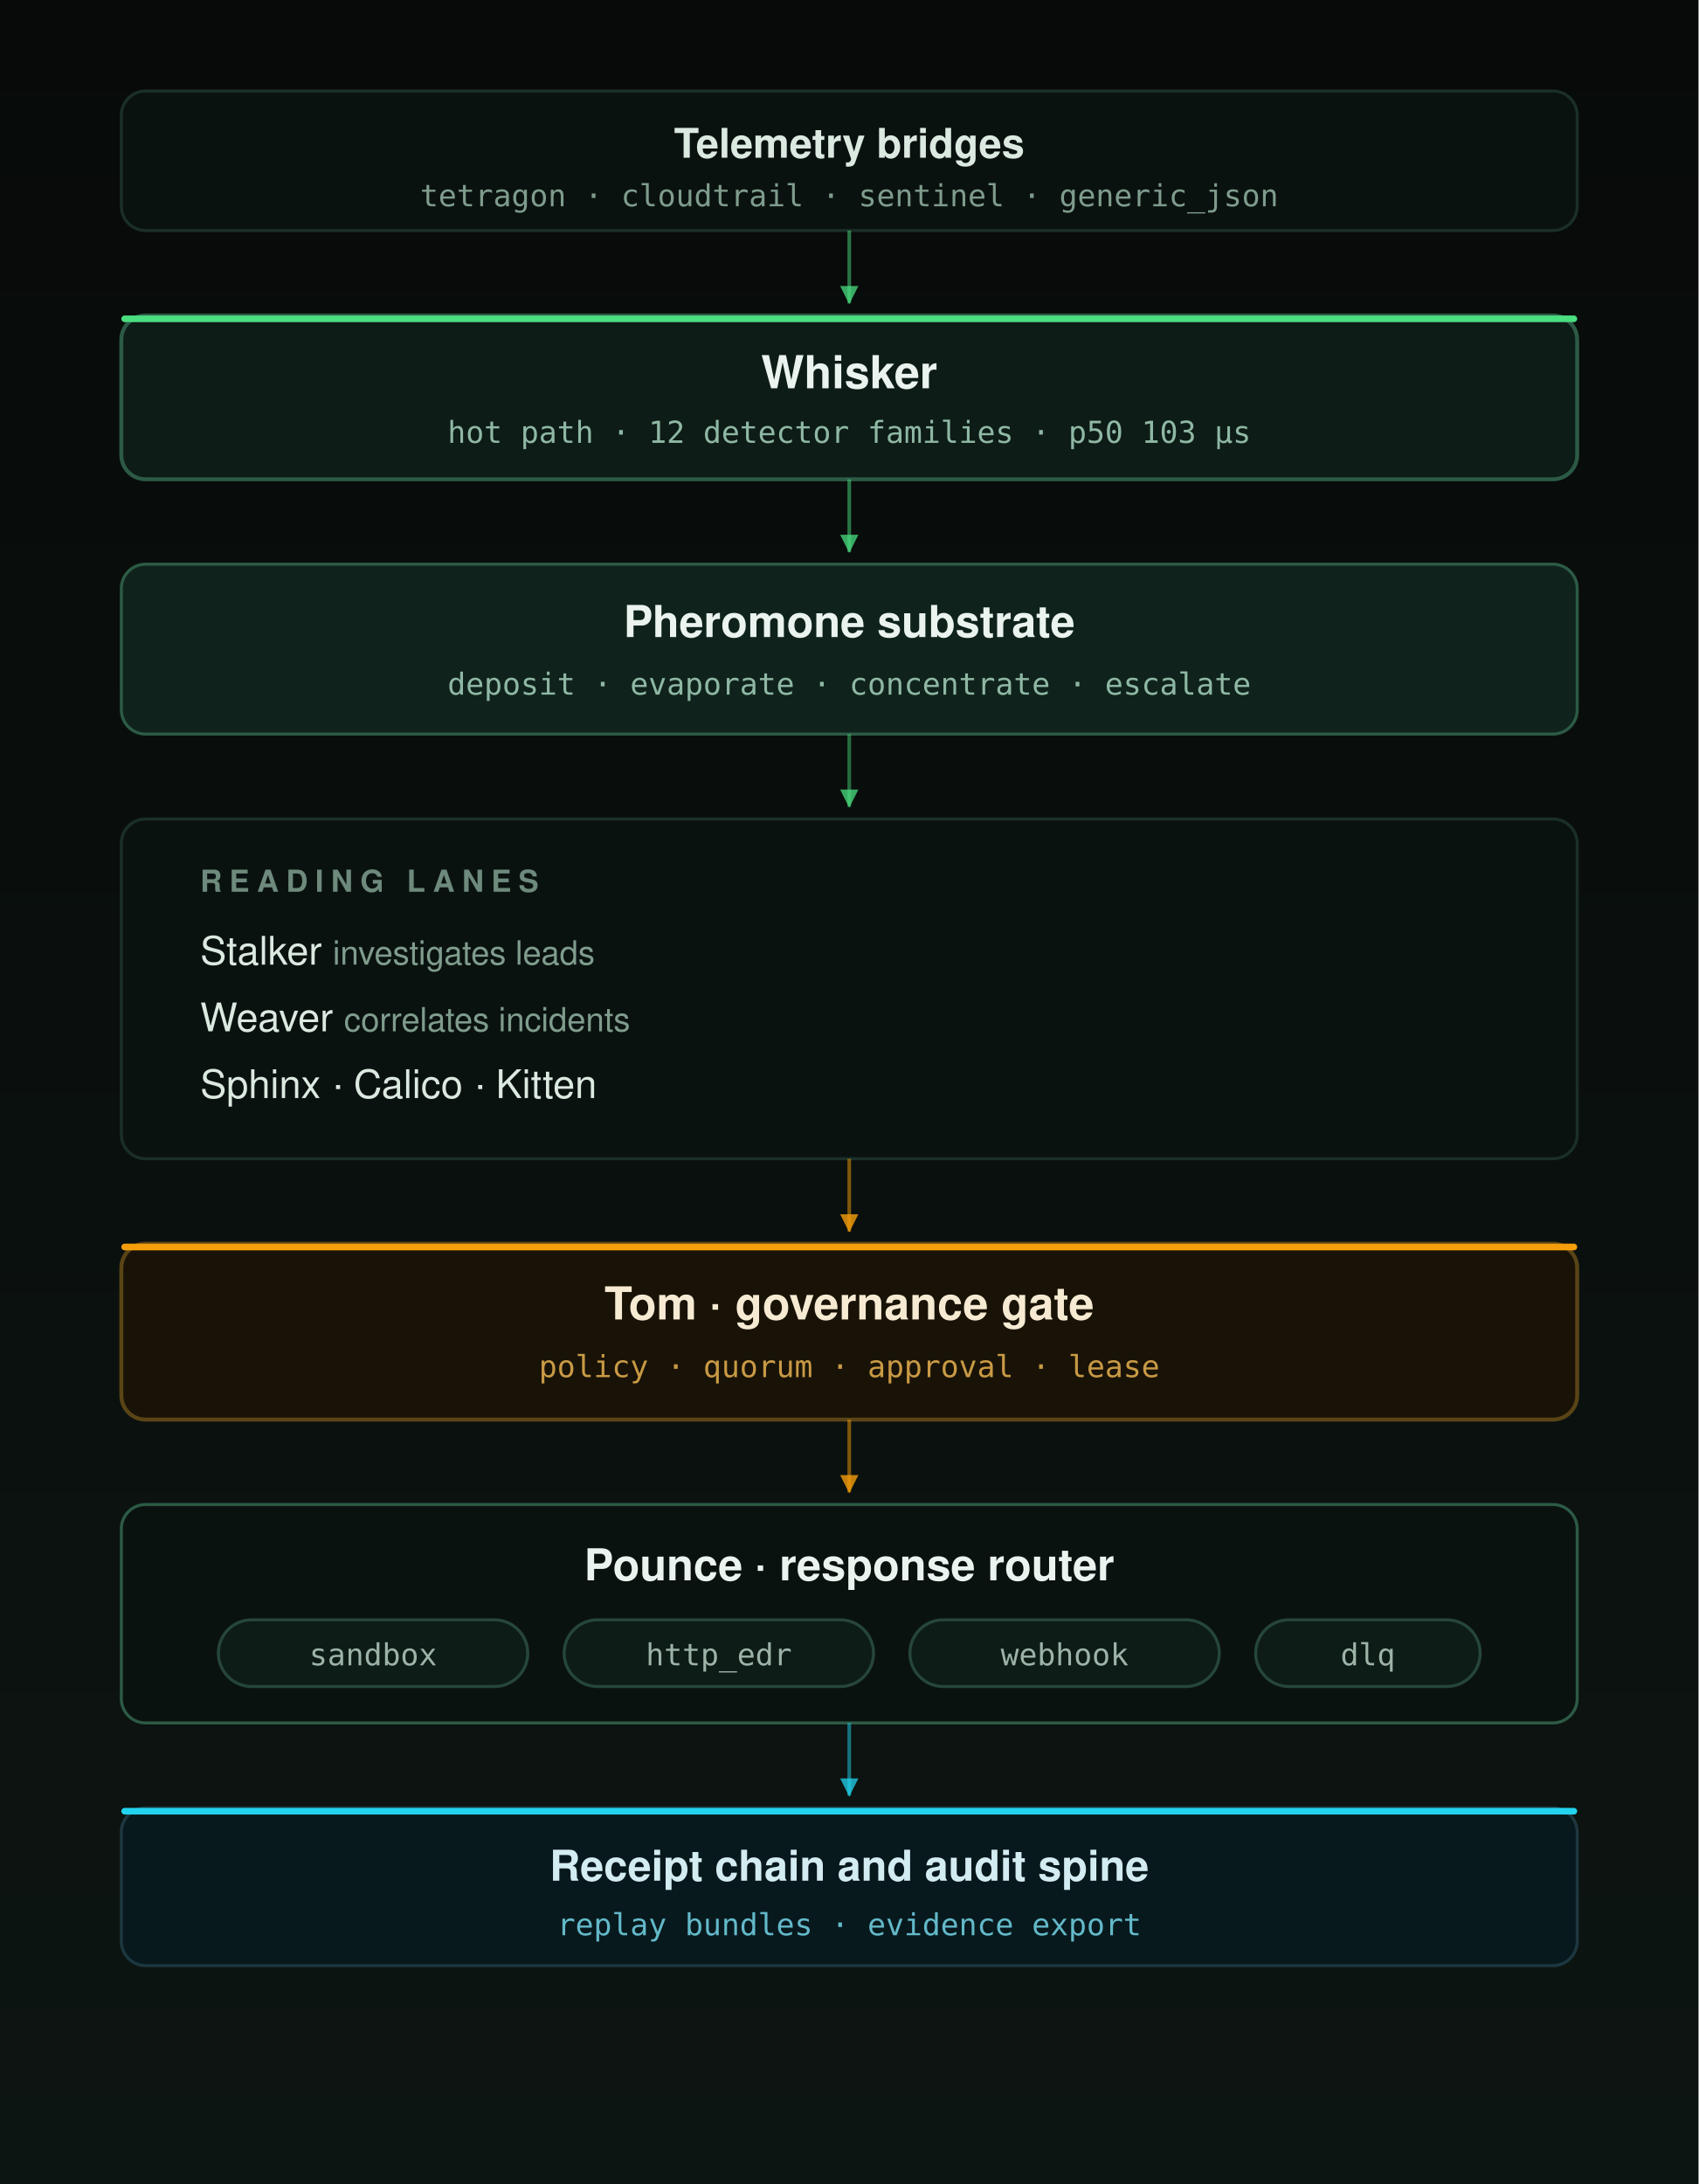
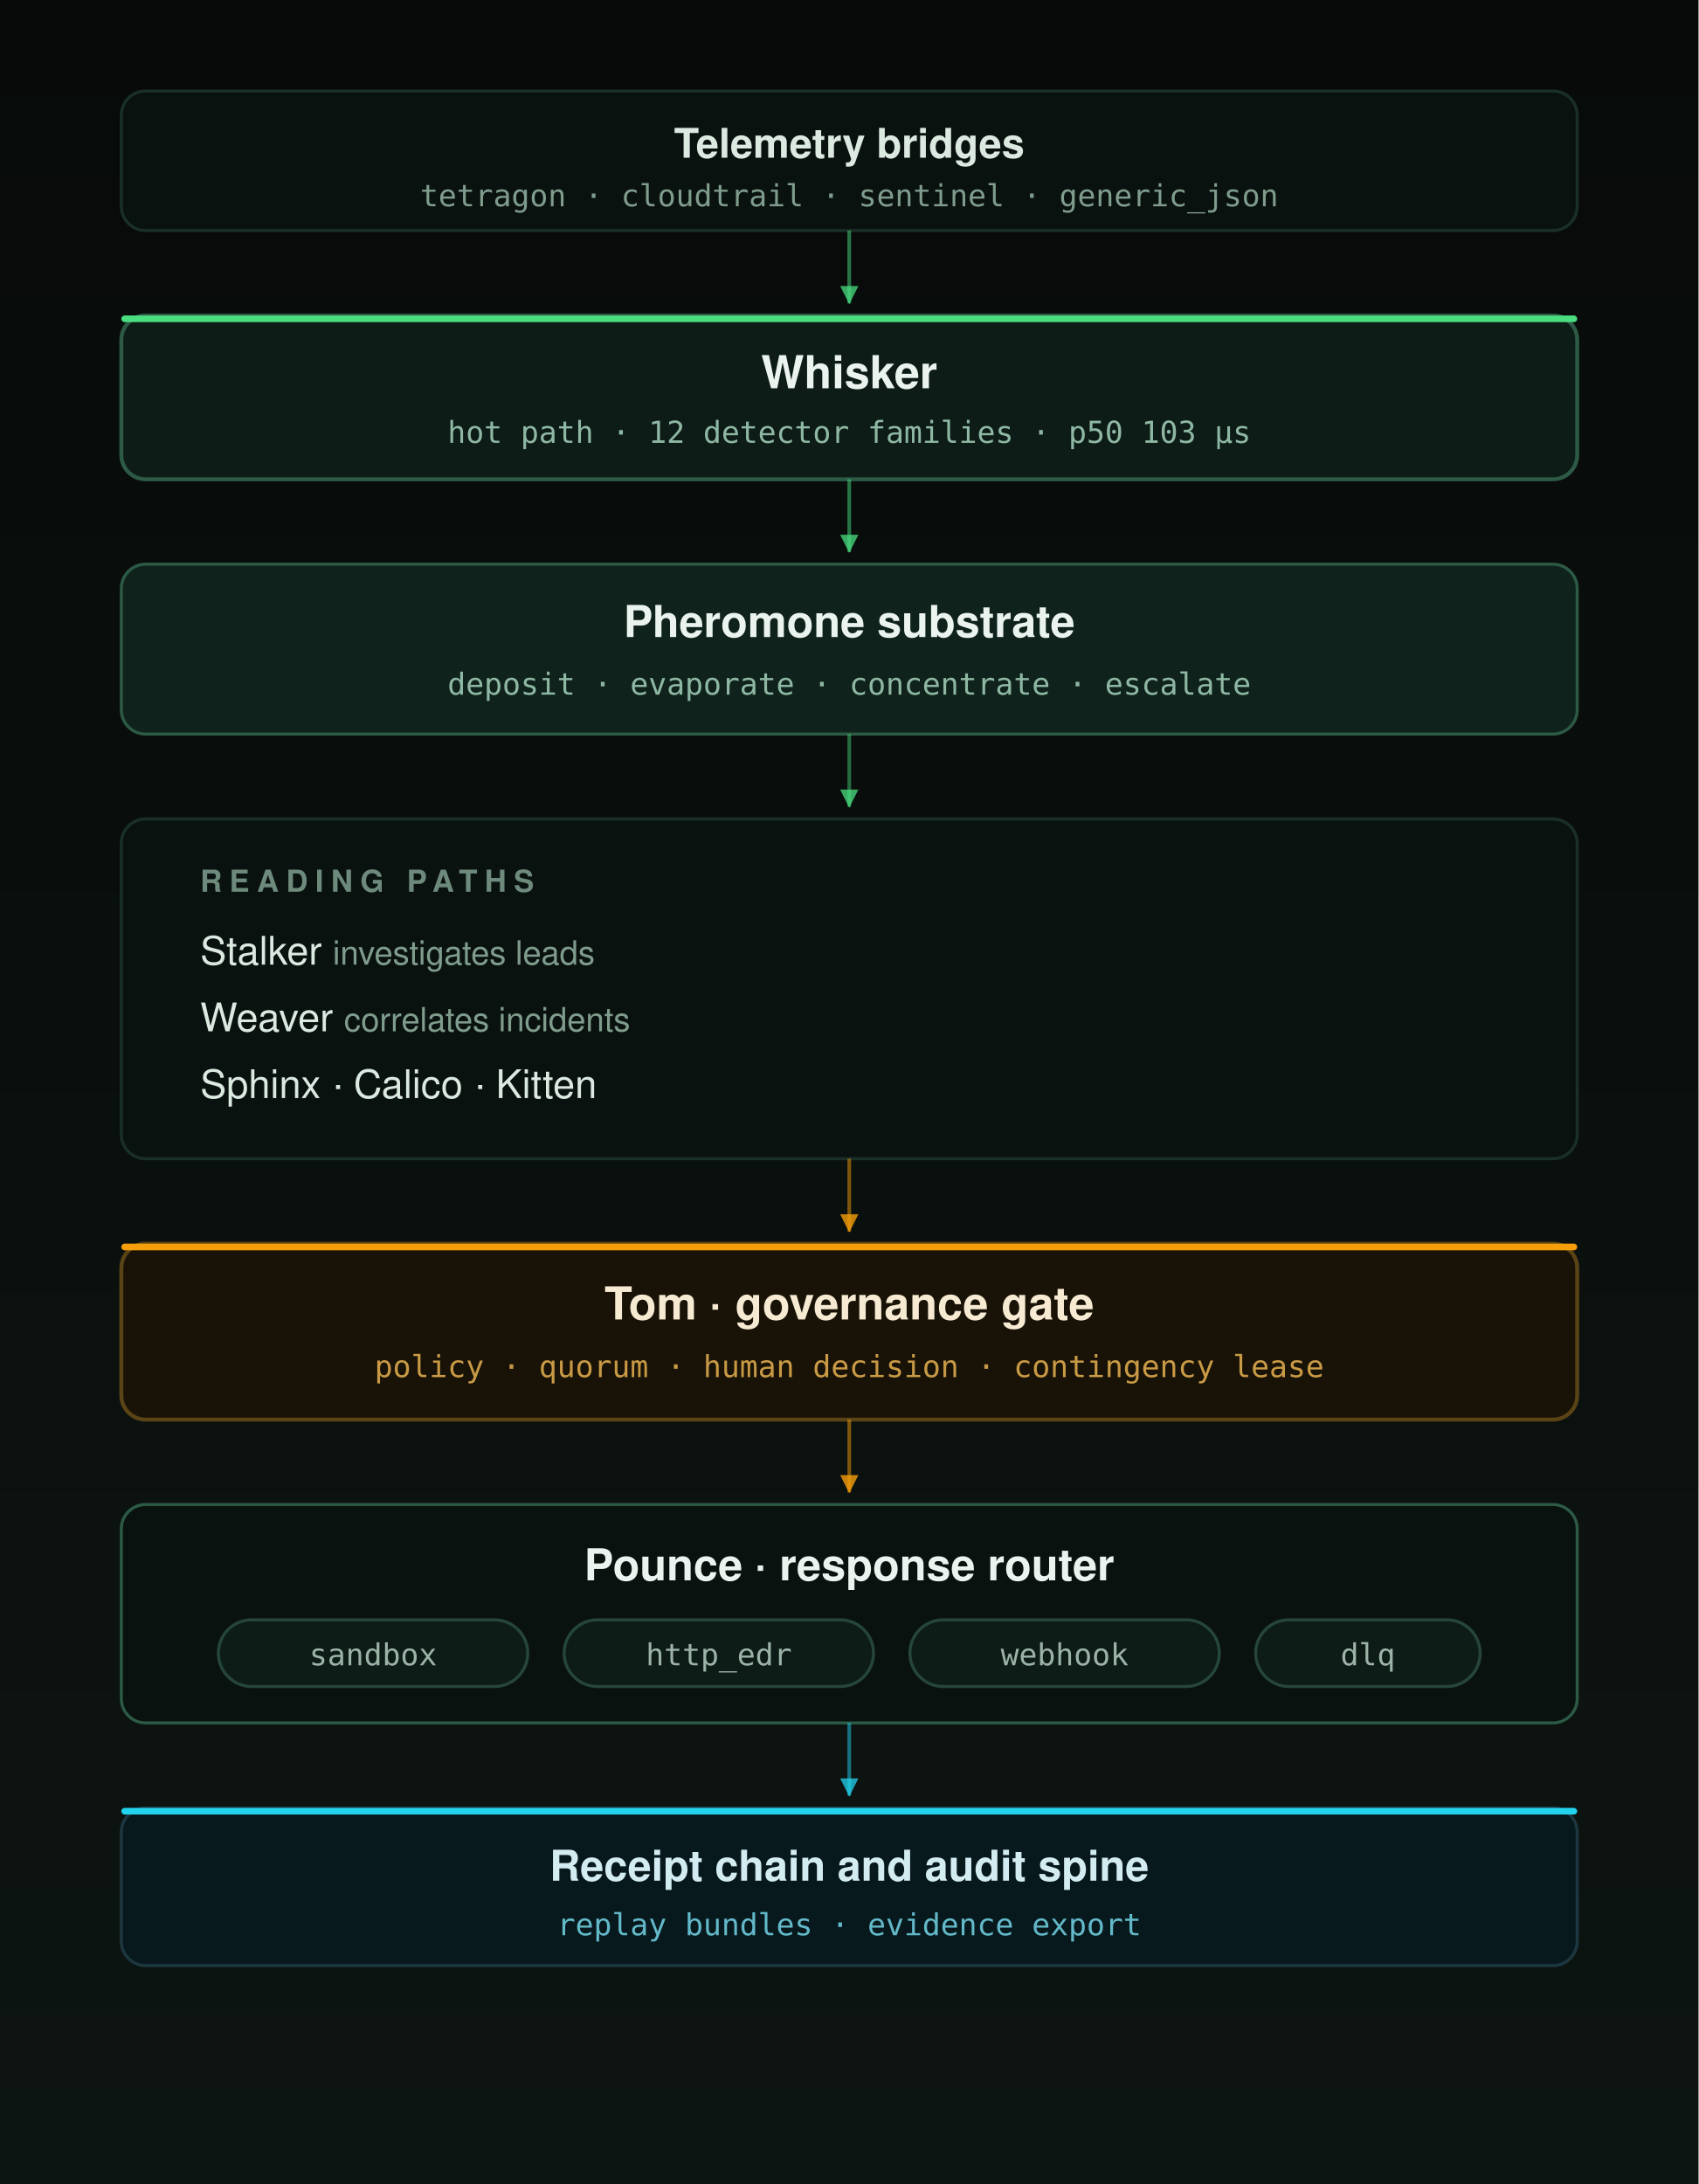
- <svg xmlns="http://www.w3.org/2000/svg" viewBox="0 0 560 720" width="560" height="720" role="img" aria-label="Swarm Team Six system map: telemetry bridges feed Whisker detection, which deposits into the pheromone substrate; async, context, and evolution lanes read from it; Tom authorizes, Pounce routes, and the receipt chain seals every step.">
+ <svg xmlns="http://www.w3.org/2000/svg" viewBox="0 0 560 720" width="560" height="720" role="img" aria-label="Ambush system map: telemetry bridges feed Whisker detection, which deposits into the pheromone substrate; async, context, and evolution paths read from it; Tom authorizes, Pounce routes, and the receipt chain seals every step.">
  <defs>
    <linearGradient id="am-bg" x1="0" y1="0" x2="0" y2="1">
      <stop offset="0" stop-color="#070a09" />
      <stop offset="1" stop-color="#0d1512" />
    </linearGradient>
    <marker id="am-g" viewBox="0 0 10 10" refX="9.5" refY="5" markerWidth="5" markerHeight="5" orient="auto">
      <path d="M0 0 L10 5 L0 10 z" fill="#4ade80" fill-opacity="0.75" />
    </marker>
    <marker id="am-a" viewBox="0 0 10 10" refX="9.5" refY="5" markerWidth="5" markerHeight="5" orient="auto">
      <path d="M0 0 L10 5 L0 10 z" fill="#f59e0b" fill-opacity="0.8" />
    </marker>
    <marker id="am-c" viewBox="0 0 10 10" refX="9.5" refY="5" markerWidth="5" markerHeight="5" orient="auto">
      <path d="M0 0 L10 5 L0 10 z" fill="#22d3ee" fill-opacity="0.75" />
    </marker>
  </defs>
  <rect width="560" height="720" fill="url(#am-bg)" />
  <g font-family="-apple-system, 'Segoe UI', Helvetica, Arial, sans-serif">
    <rect x="40" y="30" width="480" height="46" rx="8" fill="#0a1210" stroke="#1a2f27" />
    <text x="280" y="52" text-anchor="middle" font-size="13.5" font-weight="600" fill="#dbe9e1">Telemetry bridges</text>
    <text x="280" y="68" text-anchor="middle" font-family="ui-monospace, SFMono-Regular, Menlo, monospace" font-size="10" fill="#7f9c8d">tetragon · cloudtrail · sentinel · generic_json</text>
    <path d="M280 76 V100" stroke="#4ade80" stroke-opacity="0.5" stroke-width="1.2" marker-end="url(#am-g)" />
    <rect x="40" y="104" width="480" height="54" rx="8" fill="#0d1c17" stroke="#2c5a45" stroke-width="1.3" />
    <rect x="40" y="104" width="480" height="2.2" rx="1.1" fill="#4ade80" />
    <text x="280" y="128" text-anchor="middle" font-size="15" font-weight="700" fill="#eaf3ee">Whisker</text>
    <text x="280" y="146" text-anchor="middle" font-family="ui-monospace, SFMono-Regular, Menlo, monospace" font-size="10" fill="#8fb8a4">hot path · 12 detector families · p50 103 µs</text>
    <path d="M280 158 V182" stroke="#4ade80" stroke-opacity="0.5" stroke-width="1.2" marker-end="url(#am-g)" />
    <rect x="40" y="186" width="480" height="56" rx="8" fill="#0f231c" stroke="#2c5a45" />
    <text x="280" y="210" text-anchor="middle" font-size="14.5" font-weight="700" fill="#eaf3ee">Pheromone substrate</text>
    <text x="280" y="229" text-anchor="middle" font-family="ui-monospace, SFMono-Regular, Menlo, monospace" font-size="10" fill="#8fb8a4">deposit · evaporate · concentrate · escalate</text>
    <path d="M280 242 V266" stroke="#4ade80" stroke-opacity="0.45" stroke-width="1.2" marker-end="url(#am-g)" />
    <rect x="40" y="270" width="480" height="112" rx="8" fill="#0a1210" stroke="#1a2f27" />
-     <text x="66" y="294" font-size="10" font-weight="600" letter-spacing="2.4" fill="#6d8a7c">READING LANES</text>
+     <text x="66" y="294" font-size="10" font-weight="600" letter-spacing="2.4" fill="#6d8a7c">READING PATHS</text>
    <text x="66" y="318" font-size="13" fill="#dbe9e1">Stalker <tspan fill="#7f9c8d" font-size="11">investigates leads</tspan>
    </text>
    <text x="66" y="340" font-size="13" fill="#dbe9e1">Weaver <tspan fill="#7f9c8d" font-size="11">correlates incidents</tspan>
    </text>
    <text x="66" y="362" font-size="13" fill="#dbe9e1">Sphinx · Calico · Kitten</text>
    <path d="M280 382 V406" stroke="#f59e0b" stroke-opacity="0.5" stroke-width="1.2" marker-end="url(#am-a)" />
    <rect x="40" y="410" width="480" height="58" rx="8" fill="#191307" stroke="#5a4416" stroke-width="1.3" />
    <rect x="40" y="410" width="480" height="2.2" rx="1.1" fill="#f59e0b" />
    <text x="280" y="435" text-anchor="middle" font-size="15" font-weight="700" fill="#f7ead2">Tom · governance gate</text>
-     <text x="280" y="454" text-anchor="middle" font-family="ui-monospace, SFMono-Regular, Menlo, monospace" font-size="10" fill="#c99a45">policy · quorum · approval · lease</text>
+     <text x="280" y="454" text-anchor="middle" font-family="ui-monospace, SFMono-Regular, Menlo, monospace" font-size="10" fill="#c99a45">policy · quorum · human decision · contingency lease</text>
    <path d="M280 468 V492" stroke="#f59e0b" stroke-opacity="0.5" stroke-width="1.2" marker-end="url(#am-a)" />
    <rect x="40" y="496" width="480" height="72" rx="8" fill="#0a1210" stroke="#2c5a45" />
    <text x="280" y="521" text-anchor="middle" font-size="14.5" font-weight="700" fill="#eaf3ee">Pounce · response router</text>
    <g font-family="ui-monospace, SFMono-Regular, Menlo, monospace" font-size="10">
      <rect x="72" y="534" width="102" height="22" rx="11" fill="#0d1c17" stroke="#26463a" />
      <text x="123" y="549" text-anchor="middle" fill="#9db3a8">sandbox</text>
      <rect x="186" y="534" width="102" height="22" rx="11" fill="#0d1c17" stroke="#26463a" />
      <text x="237" y="549" text-anchor="middle" fill="#9db3a8">http_edr</text>
      <rect x="300" y="534" width="102" height="22" rx="11" fill="#0d1c17" stroke="#26463a" />
      <text x="351" y="549" text-anchor="middle" fill="#9db3a8">webhook</text>
      <rect x="414" y="534" width="74" height="22" rx="11" fill="#0d1c17" stroke="#26463a" />
      <text x="451" y="549" text-anchor="middle" fill="#9db3a8">dlq</text>
    </g>
    <path d="M280 568 V592" stroke="#22d3ee" stroke-opacity="0.5" stroke-width="1.2" marker-end="url(#am-c)" />
    <rect x="40" y="596" width="480" height="52" rx="8" fill="#08191d" stroke="#1d3740" />
    <rect x="40" y="596" width="480" height="2.2" rx="1.1" fill="#22d3ee" />
    <text x="280" y="620" text-anchor="middle" font-size="14" font-weight="600" fill="#d3ecf2">Receipt chain and audit spine</text>
    <text x="280" y="638" text-anchor="middle" font-family="ui-monospace, SFMono-Regular, Menlo, monospace" font-size="10" fill="#63b9c9">replay bundles · evidence export</text>
  </g>
</svg>
